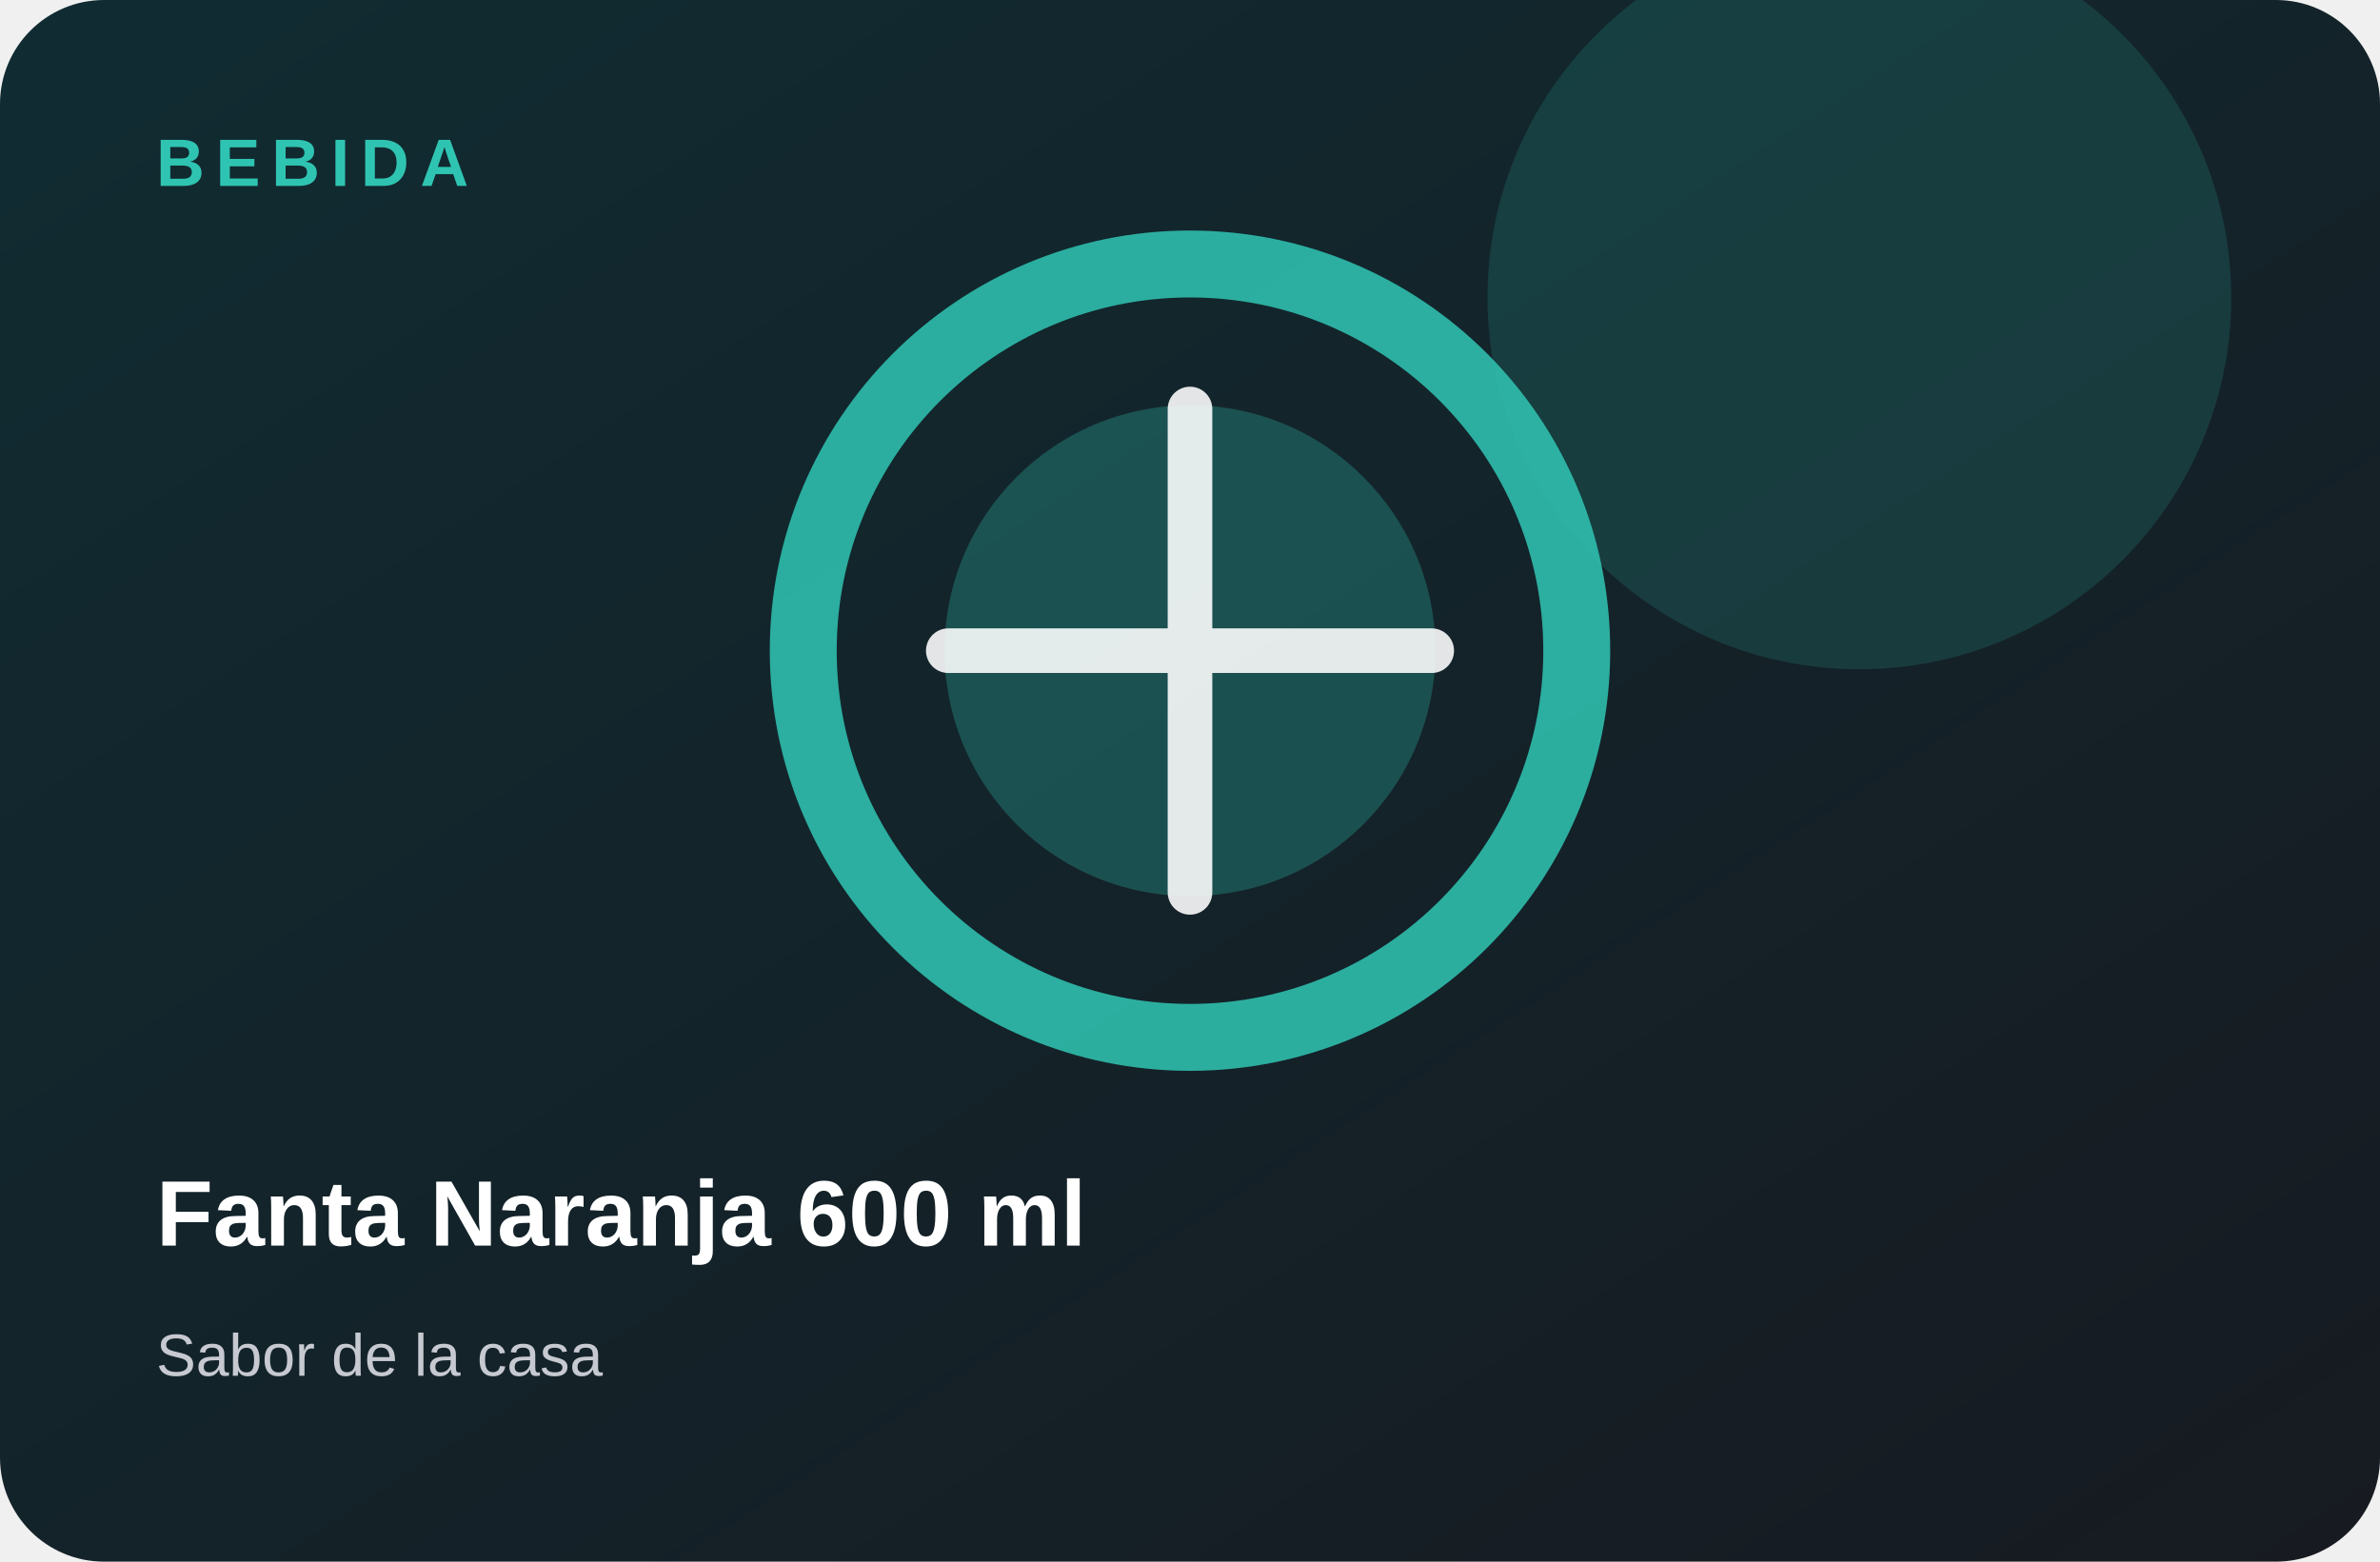
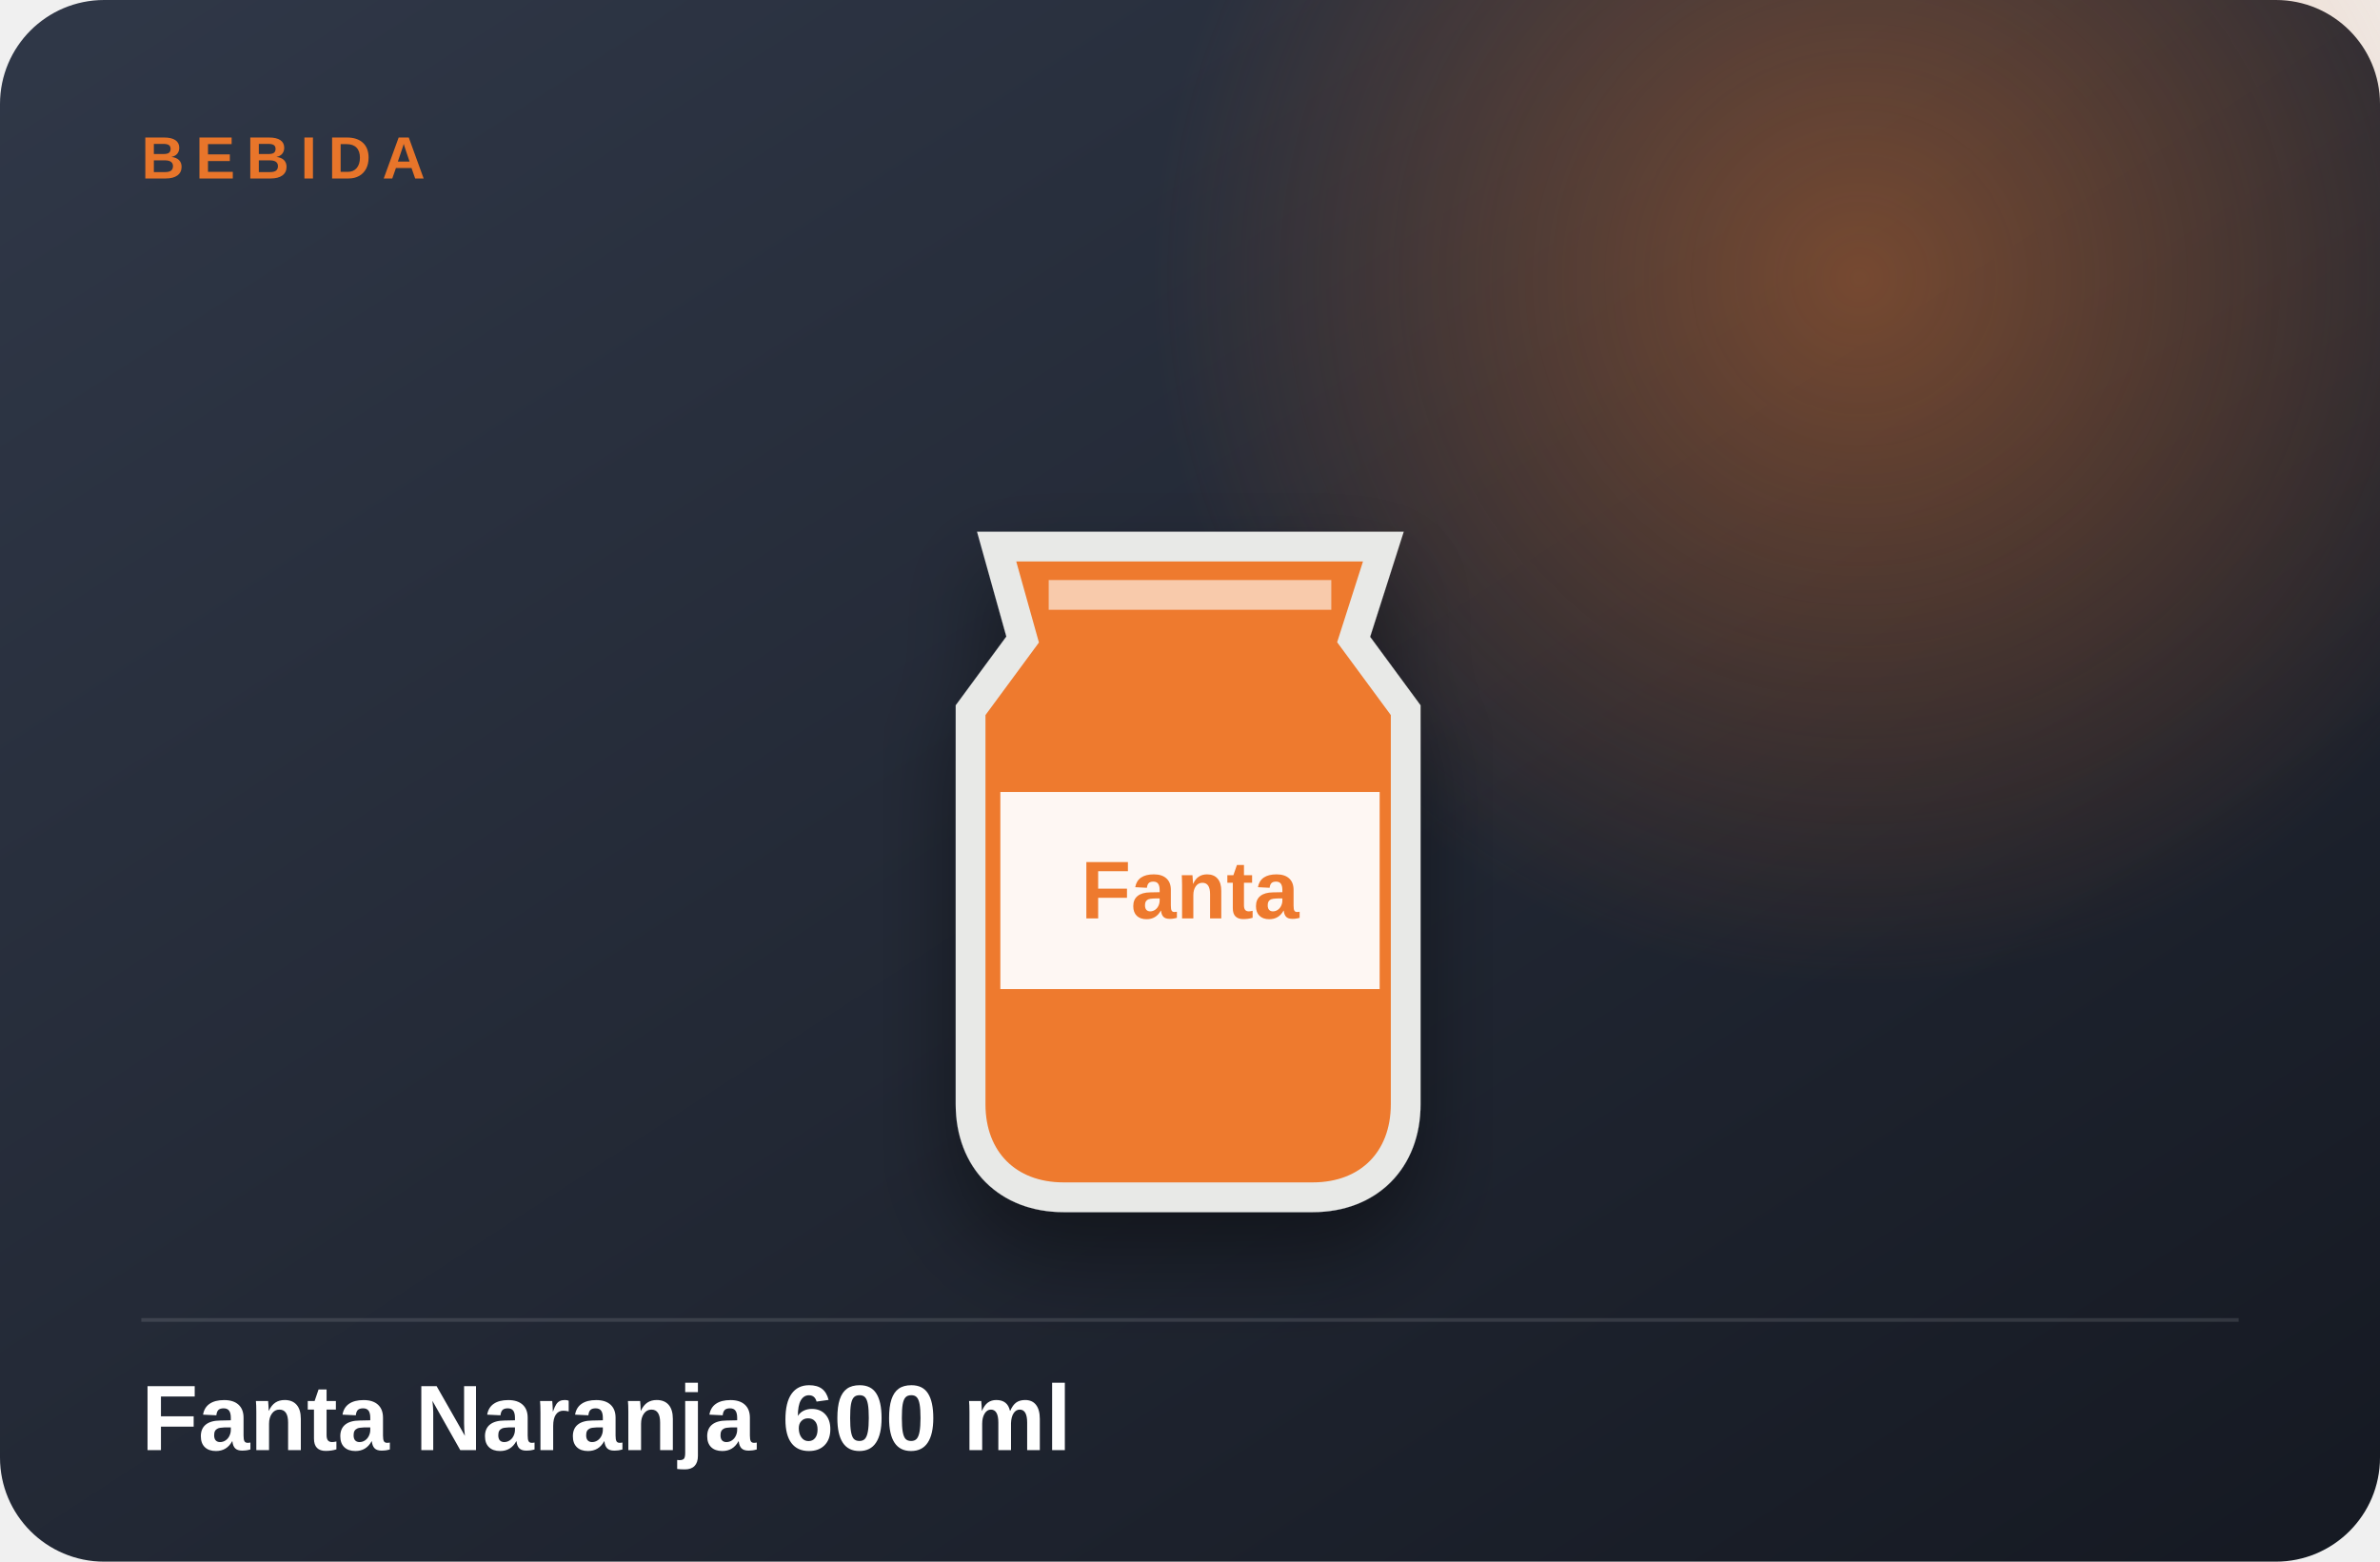
<svg xmlns="http://www.w3.org/2000/svg" viewBox="0 0 640 420" role="img" aria-label="Fanta Naranja 600 ml">
  <defs>
-     <linearGradient id="bg" x1="0" y1="0" x2="1" y2="1">
-       <stop stop-color="#102c32" />
-       <stop offset="1" stop-color="#171a21" />
+     <linearGradient id="fondo" x1="0" y1="0" x2="1" y2="1">
+       <stop stop-color="#303848" />
+       <stop offset="1" stop-color="#151922" />
    </linearGradient>
+     <radialGradient id="luz">
+       <stop stop-color="#e8752a" stop-opacity=".42" />
+       <stop offset="1" stop-color="#e8752a" stop-opacity="0" />
+     </radialGradient>
+     <filter id="sombra" x="-.2" y="-.2" width="1.4" height="1.5">
+       <feDropShadow dx="0" dy="12" stdDeviation="12" flood-color="#000" flood-opacity=".42" />
+     </filter>
  </defs>
-   <rect width="640" height="420" rx="28" fill="url(#bg)" />
-   <circle cx="500" cy="80" r="100" fill="#2fc4b2" opacity=".16" />
-   <circle cx="320" cy="175" r="104" fill="none" stroke="#2fc4b2" stroke-width="18" opacity=".86" />
-   <circle cx="320" cy="175" r="66" fill="#2fc4b2" opacity=".28" />
-   <path d="M255 175h130M320 110v130" stroke="#fff" stroke-width="12" stroke-linecap="round" opacity=".88" />
-   <text x="42" y="50" fill="#2fc4b2" font-family="Arial,sans-serif" font-size="18" font-weight="700" letter-spacing="3">BEBIDA</text>
-   <text x="42" y="335" fill="#fff" font-family="Arial,sans-serif" font-size="25" font-weight="700">Fanta Naranja 600 ml</text>
-   <text x="42" y="370" fill="#c7c9d1" font-family="Arial,sans-serif" font-size="16">Sabor de la casa</text>
+   <rect width="640" height="420" rx="28" fill="url(#fondo)" />
+   <circle cx="500" cy="75" r="190" fill="url(#luz)" />
+   <text x="38" y="48" fill="#e8752a" font-family="Arial,sans-serif" font-size="16" font-weight="700" letter-spacing="3">BEBIDA</text>
+   <g filter="url(#sombra)">
+     <path d="M268 147h104l-8 25 14 19v106c0 15-10 25-25 25h-67c-15 0-25-10-25-25V191l14-19z" fill="#ee7a2e" stroke="#e8e9e7" stroke-width="8" />
+     <path d="M269 213h102v53H269z" fill="#fff" opacity=".94" />
+     <text x="320" y="247" text-anchor="middle" font-family="Arial,sans-serif" font-size="22" font-weight="700" fill="#ee7a2e">Fanta</text>
+     <path d="M282 160h76" stroke="#fff" stroke-width="8" opacity=".6" />
+   </g>
+   <path d="M38 355h564" stroke="#ffffff" stroke-opacity=".12" />
+   <text x="38" y="390" fill="#fff" font-family="Arial,sans-serif" font-size="25" font-weight="700">Fanta Naranja 600 ml</text>
</svg>
